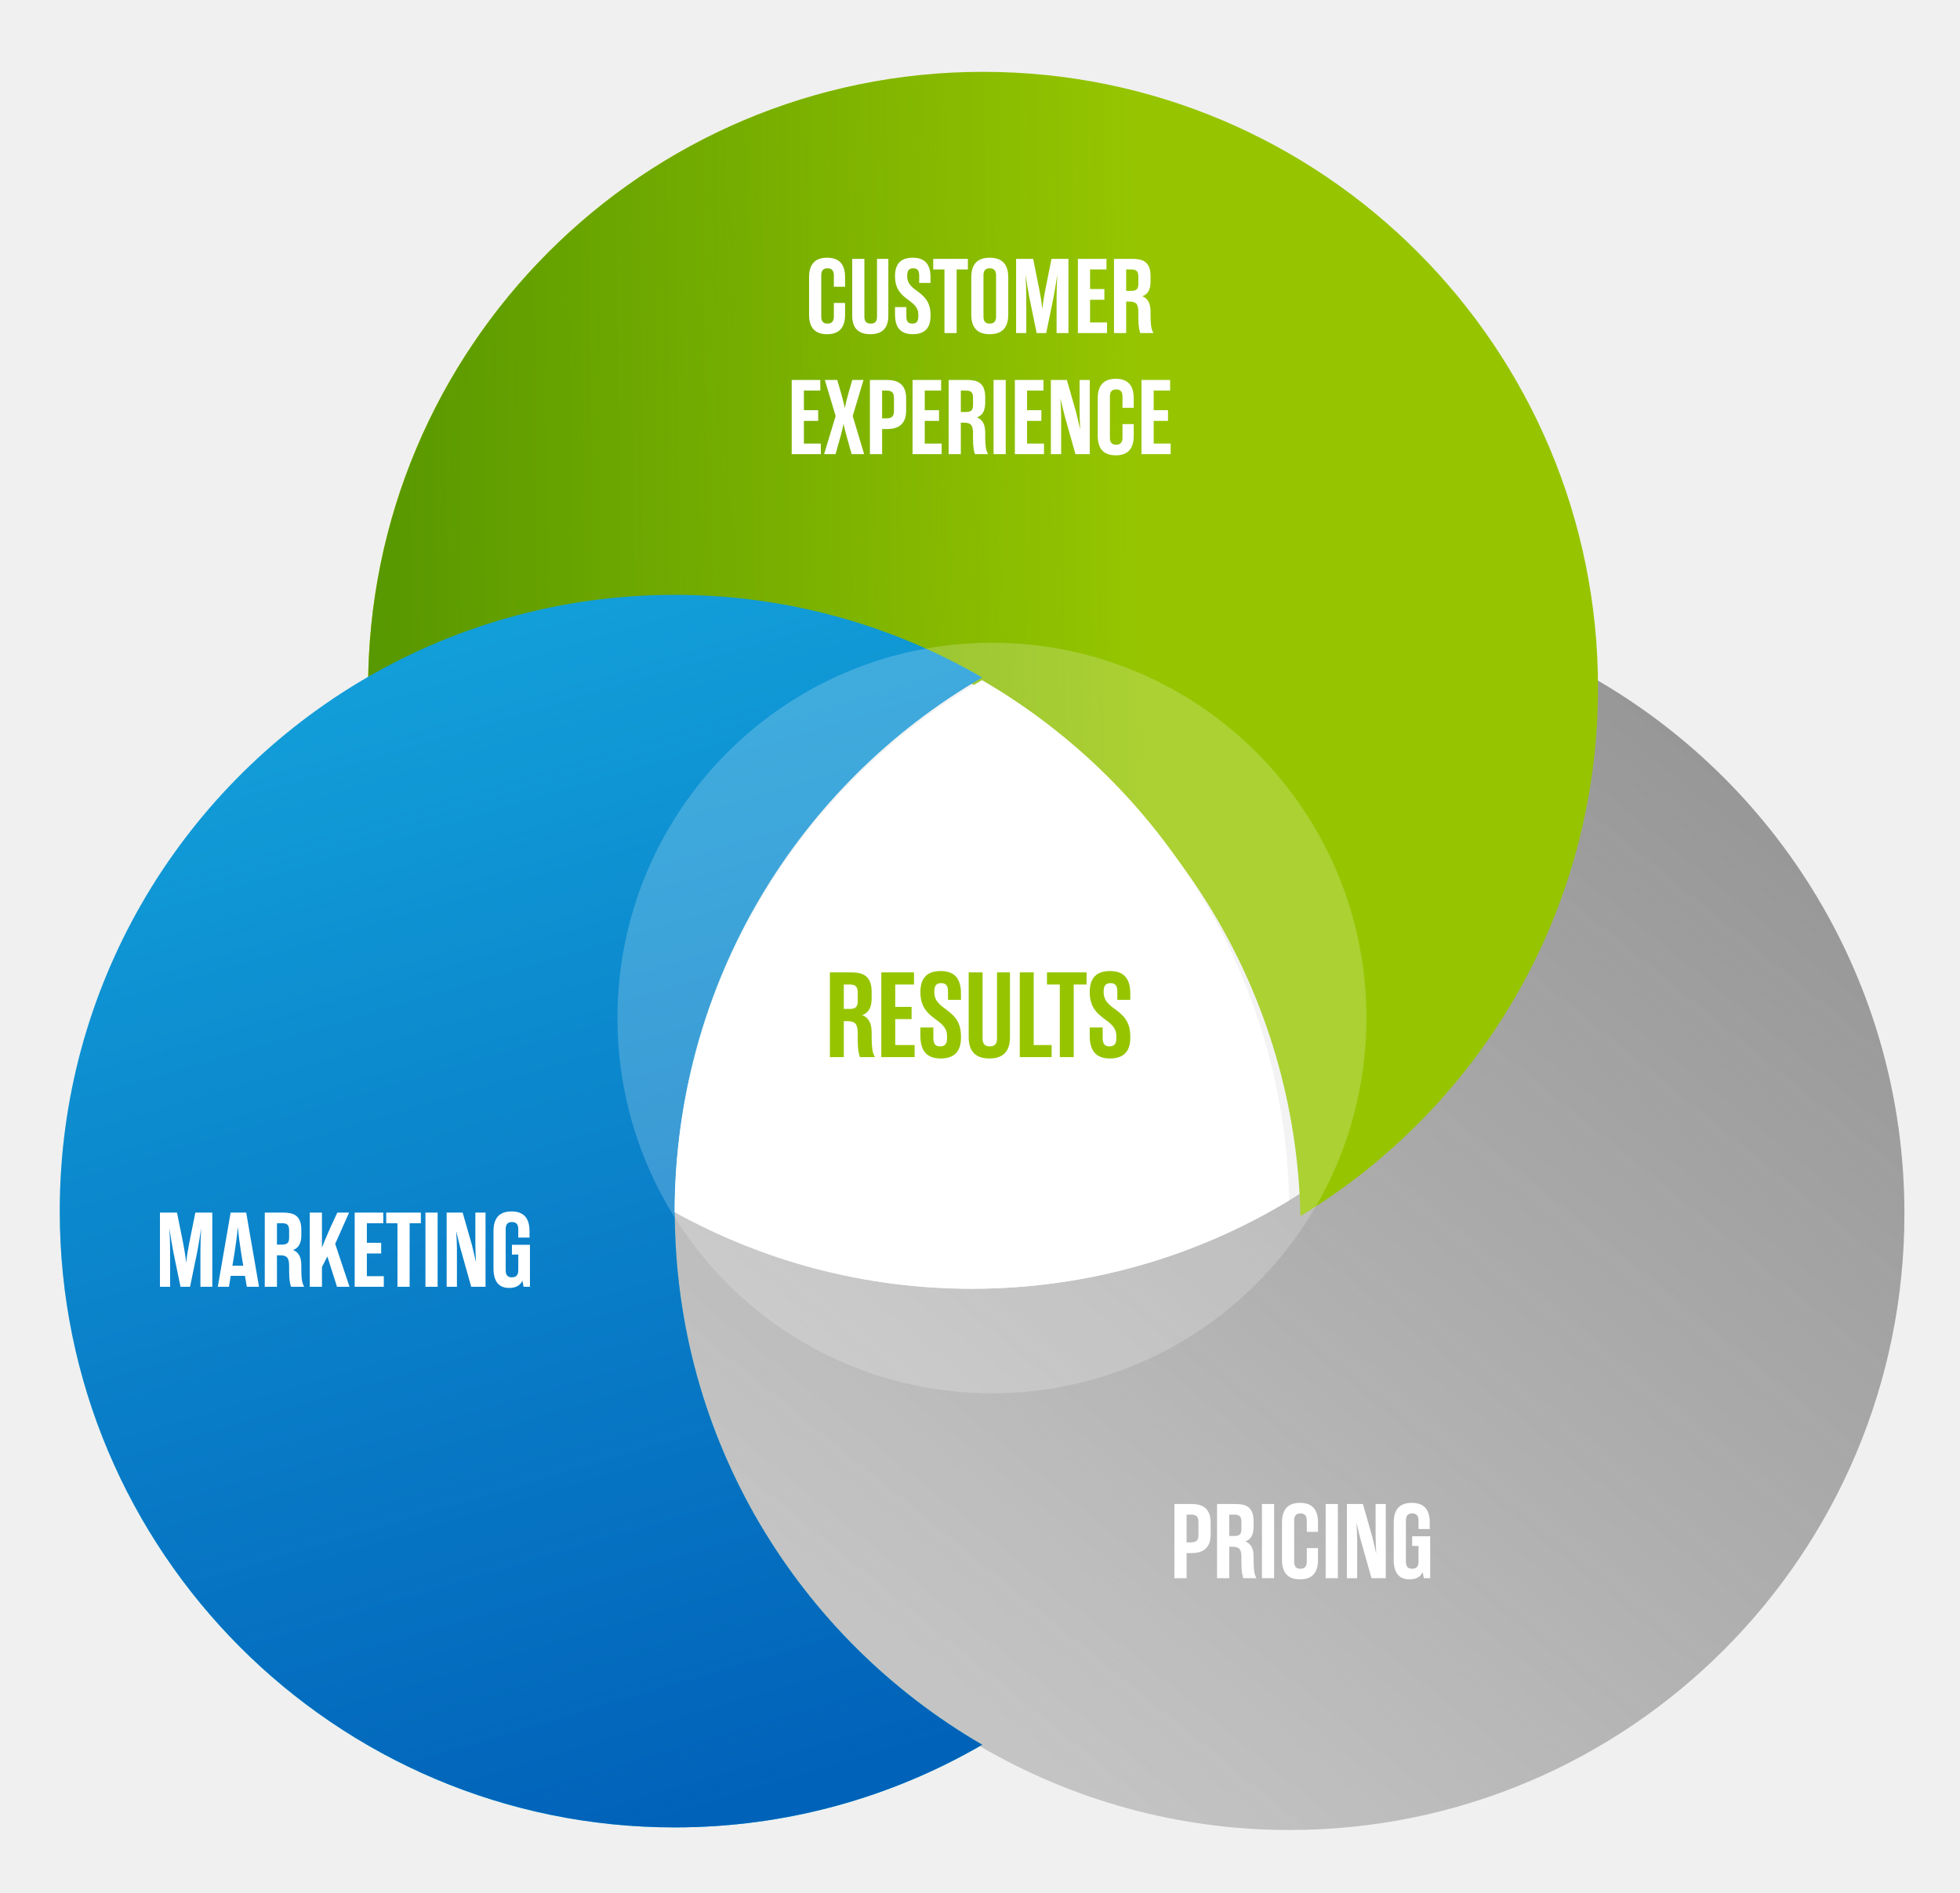
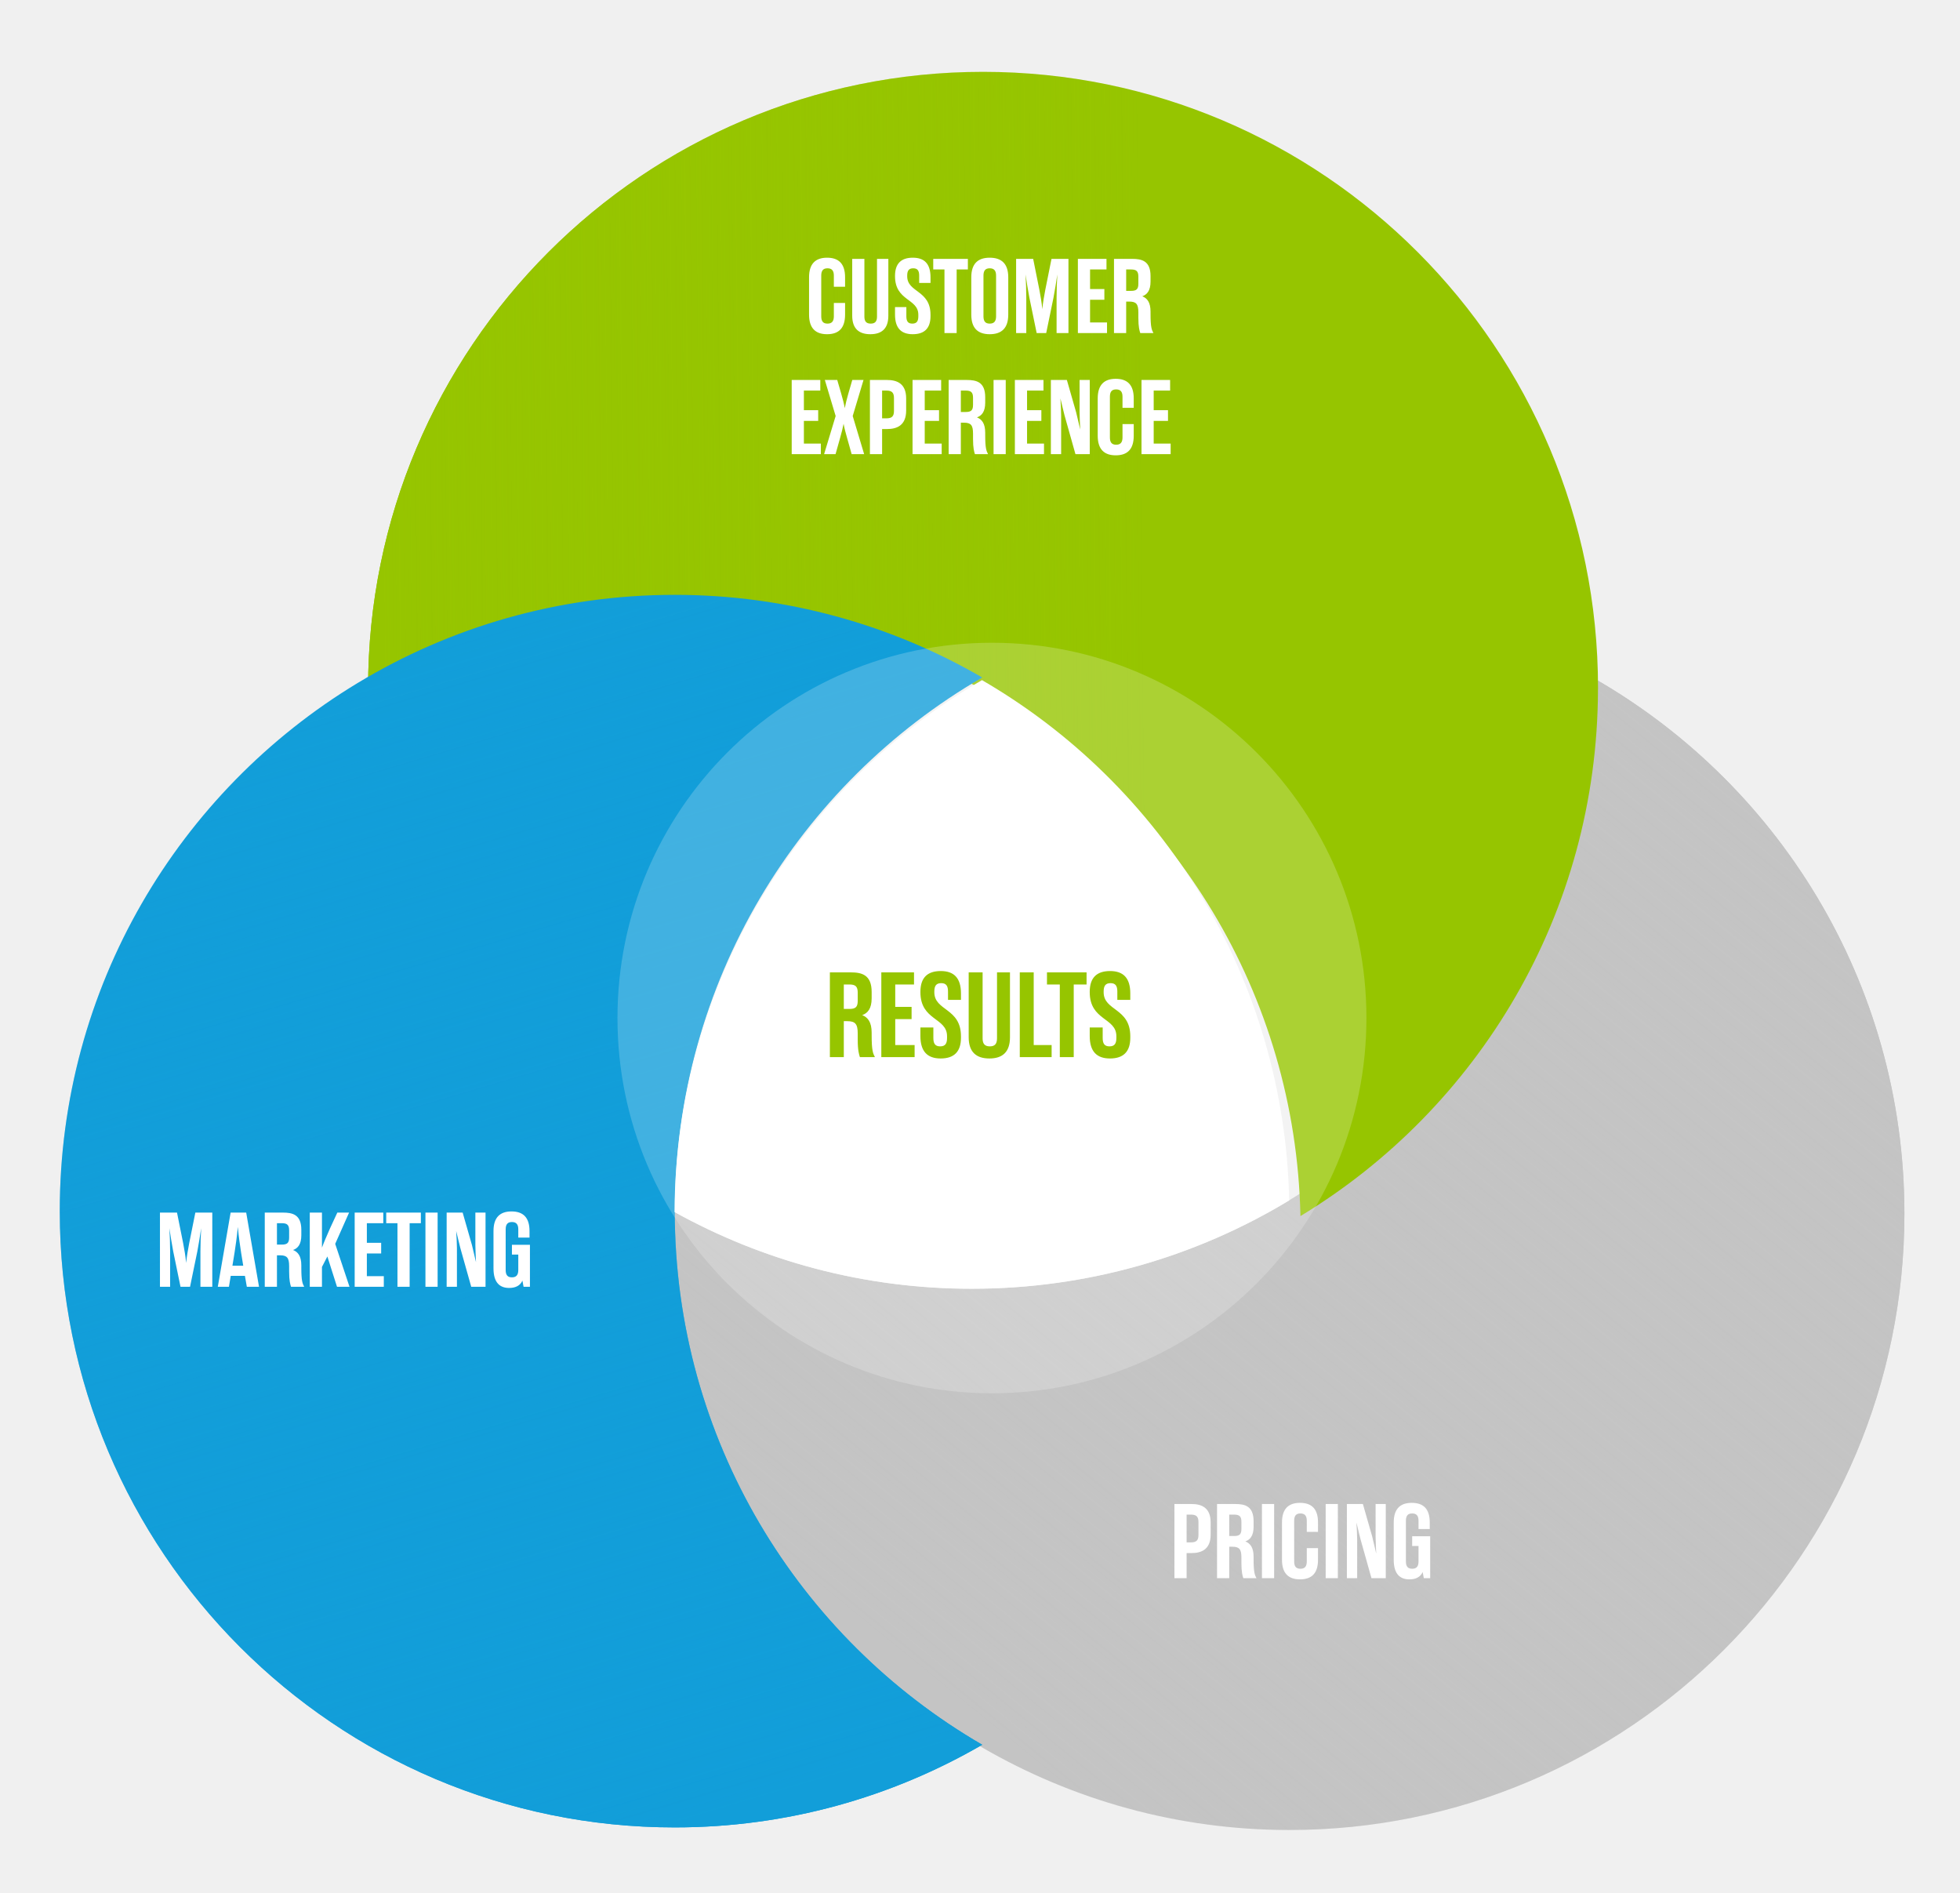
- <svg xmlns="http://www.w3.org/2000/svg" viewBox="0 0 518 500" fill="none">
-   <path d="M419.334 178.145C419.179 237.132 387.71 288.751 340.703 317.181C316.208 332.001 287.509 340.525 256.813 340.525C228.324 340.525 201.552 333.157 178.266 320.252C178.266 320.407 178.252 320.548 178.252 320.703C178.252 380.972 210.945 433.549 259.512 461.697C283.431 475.56 311.16 483.533 340.773 483.533C430.54 483.533 503.308 410.627 503.308 320.689C503.322 259.335 469.406 205.899 419.334 178.145Z" fill="#C4C4C4" />
-   <g style="mix-blend-mode:multiply">
-     <path d="M419.334 178.145C419.179 237.132 387.71 288.751 340.703 317.181C316.208 332.001 287.509 340.525 256.813 340.525C228.324 340.525 201.552 333.157 178.266 320.252C178.266 320.407 178.252 320.548 178.252 320.703C178.252 380.972 210.945 433.549 259.512 461.697C283.431 475.56 311.16 483.533 340.773 483.533C430.54 483.533 503.308 410.627 503.308 320.689C503.322 259.335 469.406 205.899 419.334 178.145Z" fill="url(#paint0_linear)" />
+ <svg xmlns="http://www.w3.org/2000/svg" fill="none" viewBox="0 0 518 500">
+   <linearGradient id="a" gradientUnits="userSpaceOnUse" x1="428.508" x2="225.899" y1="178.27" y2="426.837">
+     <stop offset="0" stop-color="#c4c4c4" />
+     <stop offset="1" stop-color="#c4c4c4" stop-opacity="0" />
+   </linearGradient>
+   <linearGradient id="b" gradientUnits="userSpaceOnUse" x1="259.808" x2="259.808" y1="18.987" y2="321.319">
+     <stop offset=".021" stop-color="#96c500" />
+     <stop offset="1" stop-color="#96c500" />
+   </linearGradient>
+   <linearGradient id="c" gradientUnits="userSpaceOnUse" x1="96.862" x2="302.167" y1="152.954" y2="150.852">
+     <stop offset=".021" stop-color="#96c500" />
+     <stop offset="1" stop-color="#96c500" stop-opacity="0" />
+   </linearGradient>
+   <linearGradient id="d" gradientUnits="userSpaceOnUse" x1="252.683" x2="162.877" y1="459.916" y2="157.266">
+     <stop offset="0" stop-color="#129ed9" />
+     <stop offset="1" stop-color="#129ed9" stop-opacity="0" />
+   </linearGradient>
+   <path d="m419.334 178.145c-.155 58.987-31.624 110.606-78.631 139.036-24.495 14.82-53.194 23.344-83.89 23.344-28.489 0-55.261-7.368-78.547-20.273 0 .155-.014.296-.014.451 0 60.269 32.693 112.846 81.26 140.994 23.919 13.863 51.648 21.836 81.261 21.836 89.767 0 162.535-72.906 162.535-162.844.014-61.354-33.902-114.79-83.974-142.544z" fill="#c4c4c4" />
+   <path d="m419.334 178.145c-.155 58.987-31.624 110.606-78.631 139.036-24.495 14.82-53.194 23.344-83.89 23.344-28.489 0-55.261-7.368-78.547-20.273 0 .155-.014.296-.014.451 0 60.269 32.693 112.846 81.26 140.994 23.919 13.863 51.648 21.836 81.261 21.836 89.767 0 162.535-72.906 162.535-162.844.014-61.354-33.902-114.79-83.974-142.544z" fill="url(#a)" />
+   <path d="m259.815 18.987c-89.767 0-162.535 72.906-162.535 162.845 0 1.184.07 2.353.084 3.522 24.494-14.821 53.194-23.344 83.89-23.344 29.613 0 57.356 7.974 81.26 21.837 47.612 27.613 79.925 78.696 81.176 137.472 47.007-28.444 78.476-80.049 78.631-139.036 0-.155.014-.296.014-.451.014-89.939-72.753-162.845-162.521-162.845z" fill="url(#b)" />
+   <path d="m259.815 18.987c-89.767 0-162.535 72.906-162.535 162.845 0 1.184.07 2.353.084 3.522 24.494-14.821 53.194-23.344 83.89-23.344 29.613 0 57.356 7.974 81.26 21.837 47.612 27.613 79.925 78.696 81.176 137.472 47.007-28.444 78.476-80.049 78.631-139.036 0-.155.014-.296.014-.451.014-89.939-72.753-162.845-162.521-162.845z" fill="url(#c)" />
+   <path d="m178.328 320.004c0-.155.014-.296.014-.451.169-60.072 32.805-112.466 81.246-140.543-23.918-13.863-51.647-21.837-81.26-21.837-30.696 0-59.395 8.537-83.89 23.344-47.134 28.514-78.645 80.303-78.645 139.487 0 89.938 72.767 162.845 162.535 162.845 29.613 0 57.356-7.974 81.26-21.837-48.567-28.176-81.26-80.753-81.26-141.008z" fill="#129ed9" />
+   <path d="m178.328 320.004c0-.155.014-.296.014-.451.169-60.072 32.805-112.466 81.246-140.543-23.918-13.863-51.647-21.837-81.26-21.837-30.696 0-59.395 8.537-83.89 23.344-47.134 28.514-78.645 80.302-78.645 139.487 0 89.938 72.767 162.845 162.535 162.845 29.613 0 57.356-7.974 81.26-21.837-48.567-28.176-81.26-80.753-81.26-141.008z" fill="url(#d)" />
+   <g fill="#fff">
+     <path d="m259.527 179.709c-48.442 28.091-81.092 80.471-81.247 140.543 23.286 12.905 50.045 20.273 78.547 20.273 30.696 0 59.395-8.538 83.89-23.344-1.266-58.776-33.579-109.86-81.19-137.472z" />
+     <ellipse cx="262.159" cy="268.987" opacity=".2" rx="98.968" ry="99.156" />
+     <path d="m49.19 333.7c-.14-1.708-.476-3.612-.784-5.208l-1.624-8.092h-4.508v19.6h2.688v-9.352c0-2.128-.084-4.004-.196-6.132.308 2.128.616 3.948 1.008 6.104l1.932 9.38h2.52l1.932-9.38c.392-2.156.7-3.976 1.008-6.104-.112 2.128-.196 4.004-.196 6.132v9.352h3.136v-19.6h-4.48l-1.624 8.092c-.308 1.596-.644 3.5-.812 5.208zm16.045 6.3h3.22l-3.388-19.6h-4.116l-3.388 19.6h2.94l.476-2.884h3.752zm-3.248-9.016c.28-1.792.616-4.06.868-6.804.252 2.744.588 5.012.868 6.804l.56 3.444h-2.856zm11.991.7c1.848 0 2.436.616 2.436 2.856v1.456c0 2.436.308 3.416.504 4.004h3.472c-.448-.868-.756-1.512-.756-5.068v-.588c0-2.464-.896-3.556-2.184-4.06 1.26-.448 2.184-1.484 2.184-3.892v-1.456c0-4.032-2.352-4.536-4.872-4.536h-4.788v19.6h3.22v-8.316zm-.784-2.828v-5.656h1.288c1.428 0 1.932.476 1.932 1.904v1.876c0 1.428-.504 1.876-1.932 1.876zm11.895-8.456h-3.22v19.6h3.22v-5.236l1.428-2.772 2.548 8.008h3.304l-3.78-11.34 3.668-8.26h-3.108l-1.932 4.172c-.924 2.1-1.652 3.78-2.128 5.096zm11.867 10.808h3.78v-2.828h-3.78v-5.18h4.34v-2.8h-7.56v19.6h7.7v-2.8h-4.48zm14.274-10.808h-9.156v2.8h2.968v16.8h3.22v-16.8h2.968zm1.208 19.6h3.22v-19.6h-3.22zm13.194-19.6v8.568c0 1.26.112 3.164.168 4.536-.308-1.372-.728-3.164-1.064-4.508l-2.464-8.596h-4.228v19.6h2.716v-10.192c0-1.26-.112-3.192-.196-4.536.336 1.344.756 3.192 1.092 4.48l2.884 10.248h3.78v-19.6zm11.343 15.176c0 1.288-.504 1.932-1.68 1.932s-1.652-.644-1.652-1.932v-10.752c0-1.288.476-1.932 1.652-1.932s1.68.644 1.68 1.932v2.184h2.968v-1.736c0-3.584-1.68-5.18-4.76-5.18-3.052 0-4.76 1.596-4.76 5.18v9.856c0 3.836 1.708 5.18 4.144 5.18 1.652 0 2.912-.588 3.5-1.932l.308 1.624h1.68v-11.088h-4.76v2.576h1.68z" />
+     <path d="m217.042 83.576v-10.752c0-1.288.476-1.932 1.652-1.932s1.68.644 1.68 1.932v2.94h2.968v-2.492c0-3.584-1.68-5.18-4.76-5.18-3.052 0-4.76 1.596-4.76 5.18v9.856c0 3.584 1.708 5.18 4.76 5.18 3.08 0 4.76-1.596 4.76-5.18v-3.08h-2.968v3.528c0 1.288-.504 1.932-1.68 1.932s-1.652-.644-1.652-1.932zm11.406.084v-15.26h-3.22v15.008c0 3.388 1.736 4.9 4.788 4.9s4.76-1.512 4.76-4.9v-15.008h-2.996v15.26c0 1.26-.504 1.848-1.652 1.848-1.176 0-1.68-.588-1.68-1.848zm11.089-2.52h-2.996v1.988c0 3.556 1.624 5.18 4.676 5.18 3.136 0 4.704-1.596 4.704-4.788v-.336c0-6.608-6.16-5.824-6.16-10.192v-.168c0-1.288.42-1.932 1.596-1.932 1.148 0 1.568.644 1.568 1.932v1.932h2.996v-1.484c0-3.584-1.624-5.18-4.676-5.18-3.136 0-4.704 1.596-4.704 4.816v.056c0 6.636 6.16 5.852 6.16 10.192v.42c0 1.288-.42 1.932-1.596 1.932-1.148 0-1.568-.644-1.568-1.932zm16.26-12.74h-9.156v2.8h2.968v16.8h3.22v-16.8h2.968zm.9 14.728c0 3.584 1.736 5.18 4.872 5.18s4.9-1.596 4.9-5.18v-9.856c0-3.584-1.764-5.18-4.9-5.18s-4.872 1.596-4.872 5.18zm3.22.448v-10.752c0-1.288.476-1.932 1.652-1.932s1.68.644 1.68 1.932v10.752c0 1.288-.504 1.932-1.68 1.932s-1.652-.644-1.652-1.932zm15.543-1.876c-.14-1.708-.476-3.612-.784-5.208l-1.624-8.092h-4.508v19.6h2.688v-9.352c0-2.128-.084-4.004-.196-6.132.308 2.128.616 3.948 1.008 6.104l1.932 9.38h2.52l1.932-9.38c.392-2.156.7-3.976 1.008-6.104-.112 2.128-.196 4.004-.196 6.132v9.352h3.136v-19.6h-4.48l-1.624 8.092c-.308 1.596-.644 3.5-.812 5.208zm12.629-2.492h3.78v-2.828h-3.78v-5.18h4.34v-2.8h-7.56v19.6h7.7v-2.8h-4.48zm10.327.476c1.848 0 2.436.616 2.436 2.856v1.456c0 2.436.308 3.416.504 4.004h3.472c-.448-.868-.756-1.512-.756-5.068v-.588c0-2.464-.896-3.556-2.184-4.06 1.26-.448 2.184-1.484 2.184-3.892v-1.456c0-4.032-2.352-4.536-4.872-4.536h-4.788v19.6h3.22v-8.316zm-.784-2.828v-5.656h1.288c1.428 0 1.932.476 1.932 1.904v1.876c0 1.428-.504 1.876-1.932 1.876zm-85.176 34.352h3.78v-2.828h-3.78v-5.18h4.34v-2.8h-7.56v19.6h7.7v-2.8h-4.48zm8.395-1.288-3.052 10.08h3.024l1.204-4.284c.392-1.372.7-2.604.924-3.752.196 1.148.532 2.38.924 3.752l1.204 4.284h3.304l-3.024-10.08 2.856-9.52h-2.968l-1.064 3.668c-.392 1.372-.7 2.604-.924 3.78-.196-1.176-.532-2.408-.924-3.78l-1.064-3.668h-3.276zm12.277 3.444h1.288c2.52 0 5.068-.868 5.068-4.9v-3.192c0-4.032-2.548-4.872-5.068-4.872h-4.508v19.6h3.22zm1.148-10.164c1.428 0 1.988.532 1.988 1.988v3.388c0 1.428-.56 1.96-1.988 1.96h-1.148v-7.336zm10.117 8.008h3.78v-2.828h-3.78v-5.18h4.34v-2.8h-7.56v19.6h7.7v-2.8h-4.48zm10.327.476c1.848 0 2.436.616 2.436 2.856v1.456c0 2.436.308 3.416.504 4.004h3.472c-.448-.868-.756-1.512-.756-5.068v-.588c0-2.464-.896-3.556-2.184-4.06 1.26-.448 2.184-1.484 2.184-3.892v-1.456c0-4.032-2.352-4.536-4.872-4.536h-4.788v19.6h3.22v-8.316zm-.784-2.828v-5.656h1.288c1.428 0 1.932.476 1.932 1.904v1.876c0 1.428-.504 1.876-1.932 1.876zm8.647 11.144h3.22v-19.6h-3.22zm8.853-8.792h3.78v-2.828h-3.78v-5.18h4.34v-2.8h-7.56v19.6h7.7v-2.8h-4.48zm13.883-10.808v8.568c0 1.26.112 3.164.168 4.536-.308-1.372-.728-3.164-1.064-4.508l-2.464-8.596h-4.228v19.6h2.716v-10.192c0-1.26-.112-3.192-.196-4.536.336 1.344.756 3.192 1.092 4.48l2.884 10.248h3.78v-19.6zm8.012 15.176v-10.752c0-1.288.476-1.932 1.652-1.932s1.68.644 1.68 1.932v2.94h2.968v-2.492c0-3.584-1.68-5.18-4.76-5.18-3.052 0-4.76 1.596-4.76 5.18v9.856c0 3.584 1.708 5.18 4.76 5.18 3.08 0 4.76-1.596 4.76-5.18v-3.08h-2.968v3.528c0 1.288-.504 1.932-1.68 1.932s-1.652-.644-1.652-1.932zm11.574-4.368h3.78v-2.828h-3.78v-5.18h4.34v-2.8h-7.56v19.6h7.7v-2.8h-4.48z" />
+     <path d="m313.602 410.364h1.288c2.52 0 5.068-.868 5.068-4.9v-3.192c0-4.032-2.548-4.872-5.068-4.872h-4.508v19.6h3.22zm1.148-10.164c1.428 0 1.988.532 1.988 1.988v3.388c0 1.428-.56 1.96-1.988 1.96h-1.148v-7.336zm10.902 8.484c1.848 0 2.436.616 2.436 2.856v1.456c0 2.436.308 3.416.504 4.004h3.472c-.448-.868-.756-1.512-.756-5.068v-.588c0-2.464-.896-3.556-2.184-4.06 1.26-.448 2.184-1.484 2.184-3.892v-1.456c0-4.032-2.352-4.536-4.872-4.536h-4.788v19.6h3.22v-8.316zm-.784-2.828v-5.656h1.288c1.428 0 1.932.476 1.932 1.904v1.876c0 1.428-.504 1.876-1.932 1.876zm8.647 11.144h3.22v-19.6h-3.22zm8.517-4.424v-10.752c0-1.288.476-1.932 1.652-1.932s1.68.644 1.68 1.932v2.94h2.968v-2.492c0-3.584-1.68-5.18-4.76-5.18-3.052 0-4.76 1.596-4.76 5.18v9.856c0 3.584 1.708 5.18 4.76 5.18 3.08 0 4.76-1.596 4.76-5.18v-3.08h-2.968v3.528c0 1.288-.504 1.932-1.68 1.932s-1.652-.644-1.652-1.932zm8.326 4.424h3.22v-19.6h-3.22zm13.194-19.6v8.568c0 1.26.112 3.164.168 4.536-.308-1.372-.728-3.164-1.064-4.508l-2.464-8.596h-4.228v19.6h2.716v-10.192c0-1.26-.112-3.192-.196-4.536.336 1.344.756 3.192 1.092 4.48l2.884 10.248h3.78v-19.6zm11.343 15.176c0 1.288-.504 1.932-1.68 1.932s-1.652-.644-1.652-1.932v-10.752c0-1.288.476-1.932 1.652-1.932s1.68.644 1.68 1.932v2.184h2.968v-1.736c0-3.584-1.68-5.18-4.76-5.18-3.052 0-4.76 1.596-4.76 5.18v9.856c0 3.836 1.708 5.18 4.144 5.18 1.652 0 2.912-.588 3.5-1.932l.308 1.624h1.68v-11.088h-4.76v2.576h1.68z" />
  </g>
-   <path d="M259.815 18.987C170.048 18.987 97.28 91.894 97.28 181.832C97.28 183.016 97.351 184.185 97.365 185.354C121.859 170.533 150.559 162.01 181.255 162.01C210.868 162.01 238.611 169.984 262.515 183.847C310.127 211.46 342.44 262.543 343.691 321.319C390.698 292.875 422.167 241.27 422.322 182.283C422.322 182.128 422.336 181.987 422.336 181.832C422.35 91.894 349.583 18.987 259.815 18.987Z" fill="url(#paint1_linear)" />
-   <g style="mix-blend-mode:multiply">
-     <path d="M259.815 18.987C170.048 18.987 97.28 91.894 97.28 181.832C97.28 183.016 97.351 184.185 97.365 185.354C121.859 170.533 150.559 162.01 181.255 162.01C210.868 162.01 238.611 169.984 262.515 183.847C310.127 211.46 342.44 262.543 343.691 321.319C390.698 292.875 422.167 241.27 422.322 182.283C422.322 182.128 422.336 181.987 422.336 181.832C422.35 91.894 349.583 18.987 259.815 18.987Z" fill="url(#paint2_linear)" />
-   </g>
-   <path d="M178.328 320.004C178.328 319.849 178.342 319.708 178.342 319.553C178.511 259.481 211.147 207.087 259.588 179.01C235.67 165.147 207.941 157.173 178.328 157.173C147.632 157.173 118.933 165.71 94.438 180.517C47.304 209.031 15.793 260.82 15.793 320.004C15.793 409.942 88.56 482.849 178.328 482.849C207.941 482.849 235.684 474.875 259.588 461.012C211.021 432.836 178.328 380.259 178.328 320.004Z" fill="#129ED9" />
-   <g style="mix-blend-mode:multiply">
-     <path d="M178.328 320.004C178.328 319.849 178.342 319.708 178.342 319.553C178.511 259.481 211.147 207.087 259.588 179.01C235.67 165.147 207.941 157.173 178.328 157.173C147.632 157.173 118.933 165.71 94.438 180.517C47.304 209.031 15.793 260.819 15.793 320.004C15.793 409.942 88.56 482.849 178.328 482.849C207.941 482.849 235.684 474.875 259.588 461.012C211.021 432.836 178.328 380.259 178.328 320.004Z" fill="url(#paint3_linear)" />
-   </g>
-   <path d="M259.527 179.709C211.085 207.8 178.435 260.18 178.28 320.252C201.566 333.157 228.325 340.525 256.827 340.525C287.523 340.525 316.222 331.987 340.717 317.181C339.451 258.405 307.138 207.321 259.527 179.709Z" fill="white" />
-   <ellipse opacity="0.2" cx="262.159" cy="268.987" rx="98.968" ry="99.156" fill="white" />
-   <path d="M49.19 333.7C49.05 331.992 48.714 330.088 48.406 328.492L46.782 320.4H42.274V340H44.962V330.648C44.962 328.52 44.878 326.644 44.766 324.516C45.074 326.644 45.382 328.464 45.774 330.62L47.706 340H50.226L52.158 330.62C52.55 328.464 52.858 326.644 53.166 324.516C53.054 326.644 52.97 328.52 52.97 330.648V340H56.106V320.4H51.626L50.002 328.492C49.694 330.088 49.358 331.992 49.19 333.7ZM65.235 340H68.455L65.067 320.4H60.951L57.563 340H60.503L60.979 337.116H64.731L65.235 340ZM61.987 330.984C62.267 329.192 62.603 326.924 62.855 324.18C63.107 326.924 63.443 329.192 63.723 330.984L64.283 334.428H61.427L61.987 330.984ZM73.978 331.684C75.826 331.684 76.414 332.3 76.414 334.54V335.996C76.414 338.432 76.722 339.412 76.918 340H80.39C79.942 339.132 79.634 338.488 79.634 334.932V334.344C79.634 331.88 78.738 330.788 77.45 330.284C78.71 329.836 79.634 328.8 79.634 326.392V324.936C79.634 320.904 77.282 320.4 74.762 320.4H69.974V340H73.194V331.684H73.978ZM73.194 328.856V323.2H74.482C75.91 323.2 76.414 323.676 76.414 325.104V326.98C76.414 328.408 75.91 328.856 74.482 328.856H73.194ZM85.089 320.4H81.869V340H85.089V334.764L86.517 331.992L89.065 340H92.369L88.589 328.66L92.257 320.4H89.149L87.217 324.572C86.293 326.672 85.565 328.352 85.089 329.668V320.4ZM96.956 331.208H100.736V328.38H96.956V323.2H101.296V320.4H93.736V340H101.436V337.2H96.956V331.208ZM111.23 320.4H102.074V323.2H105.042V340H108.262V323.2H111.23V320.4ZM112.438 340H115.658V320.4H112.438V340ZM125.632 320.4V328.968C125.632 330.228 125.744 332.132 125.8 333.504C125.492 332.132 125.072 330.34 124.736 328.996L122.272 320.4H118.044V340H120.76V329.808C120.76 328.548 120.648 326.616 120.564 325.272C120.9 326.616 121.32 328.464 121.656 329.752L124.54 340H128.32V320.4H125.632ZM136.975 335.576C136.975 336.864 136.471 337.508 135.295 337.508C134.119 337.508 133.643 336.864 133.643 335.576V324.824C133.643 323.536 134.119 322.892 135.295 322.892C136.471 322.892 136.975 323.536 136.975 324.824V327.008H139.943V325.272C139.943 321.688 138.263 320.092 135.183 320.092C132.131 320.092 130.423 321.688 130.423 325.272V335.128C130.423 338.964 132.131 340.308 134.567 340.308C136.219 340.308 137.479 339.72 138.067 338.376L138.375 340H140.055V328.912H135.295V331.488H136.975V335.576Z" fill="white" />
-   <path d="M217.042 83.576V72.824C217.042 71.536 217.518 70.892 218.694 70.892C219.87 70.892 220.374 71.536 220.374 72.824V75.764H223.342V73.272C223.342 69.688 221.662 68.092 218.582 68.092C215.53 68.092 213.822 69.688 213.822 73.272V83.128C213.822 86.712 215.53 88.308 218.582 88.308C221.662 88.308 223.342 86.712 223.342 83.128V80.048H220.374V83.576C220.374 84.864 219.87 85.508 218.694 85.508C217.518 85.508 217.042 84.864 217.042 83.576ZM228.448 83.66V68.4H225.228V83.408C225.228 86.796 226.964 88.308 230.016 88.308C233.068 88.308 234.776 86.796 234.776 83.408V68.4H231.78V83.66C231.78 84.92 231.276 85.508 230.128 85.508C228.952 85.508 228.448 84.92 228.448 83.66ZM239.537 81.14H236.541V83.128C236.541 86.684 238.165 88.308 241.217 88.308C244.353 88.308 245.921 86.712 245.921 83.52V83.184C245.921 76.576 239.761 77.36 239.761 72.992V72.824C239.761 71.536 240.181 70.892 241.357 70.892C242.505 70.892 242.925 71.536 242.925 72.824V74.756H245.921V73.272C245.921 69.688 244.297 68.092 241.245 68.092C238.109 68.092 236.541 69.688 236.541 72.908V72.964C236.541 79.6 242.701 78.816 242.701 83.156V83.576C242.701 84.864 242.281 85.508 241.105 85.508C239.957 85.508 239.537 84.864 239.537 83.576V81.14ZM255.797 68.4H246.641V71.2H249.609V88H252.829V71.2H255.797V68.4ZM256.697 83.128C256.697 86.712 258.433 88.308 261.569 88.308C264.705 88.308 266.469 86.712 266.469 83.128V73.272C266.469 69.688 264.705 68.092 261.569 68.092C258.433 68.092 256.697 69.688 256.697 73.272V83.128ZM259.917 83.576V72.824C259.917 71.536 260.393 70.892 261.569 70.892C262.745 70.892 263.249 71.536 263.249 72.824V83.576C263.249 84.864 262.745 85.508 261.569 85.508C260.393 85.508 259.917 84.864 259.917 83.576ZM275.46 81.7C275.32 79.992 274.984 78.088 274.676 76.492L273.052 68.4H268.544V88H271.232V78.648C271.232 76.52 271.148 74.644 271.036 72.516C271.344 74.644 271.652 76.464 272.044 78.62L273.976 88H276.496L278.428 78.62C278.82 76.464 279.128 74.644 279.436 72.516C279.324 74.644 279.24 76.52 279.24 78.648V88H282.376V68.4H277.896L276.272 76.492C275.964 78.088 275.628 79.992 275.46 81.7ZM288.089 79.208H291.869V76.38H288.089V71.2H292.429V68.4H284.869V88H292.569V85.2H288.089V79.208ZM298.416 79.684C300.264 79.684 300.852 80.3 300.852 82.54V83.996C300.852 86.432 301.16 87.412 301.356 88H304.828C304.38 87.132 304.072 86.488 304.072 82.932V82.344C304.072 79.88 303.176 78.788 301.888 78.284C303.148 77.836 304.072 76.8 304.072 74.392V72.936C304.072 68.904 301.72 68.4 299.2 68.4H294.412V88H297.632V79.684H298.416ZM297.632 76.856V71.2H298.92C300.348 71.2 300.852 71.676 300.852 73.104V74.98C300.852 76.408 300.348 76.856 298.92 76.856H297.632ZM212.456 111.208H216.236V108.38H212.456V103.2H216.796V100.4H209.236V120H216.936V117.2H212.456V111.208ZM220.851 109.92L217.799 120H220.823L222.027 115.716C222.419 114.344 222.727 113.112 222.951 111.964C223.147 113.112 223.483 114.344 223.875 115.716L225.079 120H228.383L225.359 109.92L228.215 100.4H225.247L224.183 104.068C223.791 105.44 223.483 106.672 223.259 107.848C223.063 106.672 222.727 105.44 222.335 104.068L221.271 100.4H217.995L220.851 109.92ZM233.128 113.364H234.416C236.936 113.364 239.484 112.496 239.484 108.464V105.272C239.484 101.24 236.936 100.4 234.416 100.4H229.908V120H233.128V113.364ZM234.276 103.2C235.704 103.2 236.264 103.732 236.264 105.188V108.576C236.264 110.004 235.704 110.536 234.276 110.536H233.128V103.2H234.276ZM244.393 111.208H248.173V108.38H244.393V103.2H248.733V100.4H241.173V120H248.873V117.2H244.393V111.208ZM254.72 111.684C256.568 111.684 257.156 112.3 257.156 114.54V115.996C257.156 118.432 257.464 119.412 257.66 120H261.132C260.684 119.132 260.376 118.488 260.376 114.932V114.344C260.376 111.88 259.48 110.788 258.192 110.284C259.452 109.836 260.376 108.8 260.376 106.392V104.936C260.376 100.904 258.024 100.4 255.504 100.4H250.716V120H253.936V111.684H254.72ZM253.936 108.856V103.2H255.224C256.652 103.2 257.156 103.676 257.156 105.104V106.98C257.156 108.408 256.652 108.856 255.224 108.856H253.936ZM262.583 120H265.803V100.4H262.583V120ZM271.436 111.208H275.216V108.38H271.436V103.2H275.776V100.4H268.216V120H275.916V117.2H271.436V111.208ZM285.319 100.4V108.968C285.319 110.228 285.431 112.132 285.487 113.504C285.179 112.132 284.759 110.34 284.423 108.996L281.959 100.4H277.731V120H280.447V109.808C280.447 108.548 280.335 106.616 280.251 105.272C280.587 106.616 281.007 108.464 281.343 109.752L284.227 120H288.007V100.4H285.319ZM293.331 115.576V104.824C293.331 103.536 293.807 102.892 294.983 102.892C296.159 102.892 296.663 103.536 296.663 104.824V107.764H299.631V105.272C299.631 101.688 297.951 100.092 294.871 100.092C291.819 100.092 290.111 101.688 290.111 105.272V115.128C290.111 118.712 291.819 120.308 294.871 120.308C297.951 120.308 299.631 118.712 299.631 115.128V112.048H296.663V115.576C296.663 116.864 296.159 117.508 294.983 117.508C293.807 117.508 293.331 116.864 293.331 115.576ZM304.905 111.208H308.685V108.38H304.905V103.2H309.245V100.4H301.685V120H309.385V117.2H304.905V111.208Z" fill="white" />
-   <path d="M313.602 410.364H314.89C317.41 410.364 319.958 409.496 319.958 405.464V402.272C319.958 398.24 317.41 397.4 314.89 397.4H310.382V417H313.602V410.364ZM314.75 400.2C316.178 400.2 316.738 400.732 316.738 402.188V405.576C316.738 407.004 316.178 407.536 314.75 407.536H313.602V400.2H314.75ZM325.652 408.684C327.5 408.684 328.088 409.3 328.088 411.54V412.996C328.088 415.432 328.396 416.412 328.592 417H332.064C331.616 416.132 331.308 415.488 331.308 411.932V411.344C331.308 408.88 330.412 407.788 329.124 407.284C330.384 406.836 331.308 405.8 331.308 403.392V401.936C331.308 397.904 328.956 397.4 326.436 397.4H321.648V417H324.868V408.684H325.652ZM324.868 405.856V400.2H326.156C327.584 400.2 328.088 400.676 328.088 402.104V403.98C328.088 405.408 327.584 405.856 326.156 405.856H324.868ZM333.515 417H336.735V397.4H333.515V417ZM342.032 412.576V401.824C342.032 400.536 342.508 399.892 343.684 399.892C344.86 399.892 345.364 400.536 345.364 401.824V404.764H348.332V402.272C348.332 398.688 346.652 397.092 343.572 397.092C340.52 397.092 338.812 398.688 338.812 402.272V412.128C338.812 415.712 340.52 417.308 343.572 417.308C346.652 417.308 348.332 415.712 348.332 412.128V409.048H345.364V412.576C345.364 413.864 344.86 414.508 343.684 414.508C342.508 414.508 342.032 413.864 342.032 412.576ZM350.358 417H353.578V397.4H350.358V417ZM363.552 397.4V405.968C363.552 407.228 363.664 409.132 363.72 410.504C363.412 409.132 362.992 407.34 362.656 405.996L360.192 397.4H355.964V417H358.68V406.808C358.68 405.548 358.568 403.616 358.484 402.272C358.82 403.616 359.24 405.464 359.576 406.752L362.46 417H366.24V397.4H363.552ZM374.895 412.576C374.895 413.864 374.391 414.508 373.215 414.508C372.039 414.508 371.563 413.864 371.563 412.576V401.824C371.563 400.536 372.039 399.892 373.215 399.892C374.391 399.892 374.895 400.536 374.895 401.824V404.008H377.863V402.272C377.863 398.688 376.183 397.092 373.103 397.092C370.051 397.092 368.343 398.688 368.343 402.272V412.128C368.343 415.964 370.051 417.308 372.487 417.308C374.139 417.308 375.399 416.72 375.987 415.376L376.295 417H377.975V405.912H373.215V408.488H374.895V412.576Z" fill="white" />
-   <path d="M223.902 269.822C226.014 269.822 226.686 270.526 226.686 273.086V274.75C226.686 277.534 227.038 278.654 227.262 279.326H231.23C230.718 278.334 230.366 277.598 230.366 273.534V272.862C230.366 270.046 229.342 268.798 227.87 268.222C229.31 267.71 230.366 266.526 230.366 263.774V262.11C230.366 257.502 227.678 256.926 224.798 256.926H219.326V279.326H223.006V269.822H223.902ZM223.006 266.59V260.126H224.478C226.11 260.126 226.686 260.67 226.686 262.302V264.446C226.686 266.078 226.11 266.59 224.478 266.59H223.006ZM236.6 269.278H240.92V266.046H236.6V260.126H241.56V256.926H232.92V279.326H241.72V276.126H236.6V269.278ZM246.674 271.486H243.25V273.758C243.25 277.822 245.106 279.678 248.594 279.678C252.178 279.678 253.97 277.854 253.97 274.206V273.822C253.97 266.27 246.93 267.166 246.93 262.174V261.982C246.93 260.51 247.41 259.774 248.754 259.774C250.066 259.774 250.546 260.51 250.546 261.982V264.19H253.97V262.494C253.97 258.398 252.114 256.574 248.626 256.574C245.042 256.574 243.25 258.398 243.25 262.078V262.142C243.25 269.726 250.29 268.83 250.29 273.79V274.27C250.29 275.742 249.81 276.478 248.466 276.478C247.154 276.478 246.674 275.742 246.674 274.27V271.486ZM259.689 274.366V256.926H256.009V274.078C256.009 277.95 257.993 279.678 261.481 279.678C264.969 279.678 266.921 277.95 266.921 274.078V256.926H263.497V274.366C263.497 275.806 262.921 276.478 261.609 276.478C260.265 276.478 259.689 275.806 259.689 274.366ZM269.514 279.326H277.93V276.126H273.194V256.926H269.514V279.326ZM287.164 256.926H276.7V260.126H280.092V279.326H283.772V260.126H287.164V256.926ZM291.424 271.486H288V273.758C288 277.822 289.856 279.678 293.344 279.678C296.928 279.678 298.72 277.854 298.72 274.206V273.822C298.72 266.27 291.68 267.166 291.68 262.174V261.982C291.68 260.51 292.16 259.774 293.504 259.774C294.816 259.774 295.296 260.51 295.296 261.982V264.19H298.72V262.494C298.72 258.398 296.864 256.574 293.376 256.574C289.792 256.574 288 258.398 288 262.078V262.142C288 269.726 295.04 268.83 295.04 273.79V274.27C295.04 275.742 294.56 276.478 293.216 276.478C291.904 276.478 291.424 275.742 291.424 274.27V271.486Z" fill="#96C500" />
-   <defs>
-     <linearGradient id="paint0_linear" x1="428.508" y1="178.27" x2="225.899" y2="426.837" gradientUnits="userSpaceOnUse">
-       <stop stop-color="#C4C4C4" />
-       <stop offset="1" stop-color="#C4C4C4" stop-opacity="0" />
-     </linearGradient>
-     <linearGradient id="paint1_linear" x1="259.808" y1="18.987" x2="259.808" y2="321.319" gradientUnits="userSpaceOnUse">
-       <stop offset="0.021" stop-color="#96C500" />
-       <stop offset="1" stop-color="#96C500" />
-     </linearGradient>
-     <linearGradient id="paint2_linear" x1="96.862" y1="152.954" x2="302.167" y2="150.852" gradientUnits="userSpaceOnUse">
-       <stop offset="0.021" stop-color="#96C500" />
-       <stop offset="1" stop-color="#96C500" stop-opacity="0" />
-     </linearGradient>
-     <linearGradient id="paint3_linear" x1="252.683" y1="459.916" x2="162.877" y2="157.266" gradientUnits="userSpaceOnUse">
-       <stop stop-color="#129ED9" />
-       <stop offset="1" stop-color="#129ED9" stop-opacity="0" />
-     </linearGradient>
-   </defs>
+   <path d="m223.902 269.822c2.112 0 2.784.704 2.784 3.264v1.664c0 2.784.352 3.904.576 4.576h3.968c-.512-.992-.864-1.728-.864-5.792v-.672c0-2.816-1.024-4.064-2.496-4.64 1.44-.512 2.496-1.696 2.496-4.448v-1.664c0-4.608-2.688-5.184-5.568-5.184h-5.472v22.4h3.68v-9.504zm-.896-3.232v-6.464h1.472c1.632 0 2.208.544 2.208 2.176v2.144c0 1.632-.576 2.144-2.208 2.144zm13.594 2.688h4.32v-3.232h-4.32v-5.92h4.96v-3.2h-8.64v22.4h8.8v-3.2h-5.12zm10.074 2.208h-3.424v2.272c0 4.064 1.856 5.92 5.344 5.92 3.584 0 5.376-1.824 5.376-5.472v-.384c0-7.552-7.04-6.656-7.04-11.648v-.192c0-1.472.48-2.208 1.824-2.208 1.312 0 1.792.736 1.792 2.208v2.208h3.424v-1.696c0-4.096-1.856-5.92-5.344-5.92-3.584 0-5.376 1.824-5.376 5.504v.064c0 7.584 7.04 6.688 7.04 11.648v.48c0 1.472-.48 2.208-1.824 2.208-1.312 0-1.792-.736-1.792-2.208zm13.015 2.88v-17.44h-3.68v17.152c0 3.872 1.984 5.6 5.472 5.6s5.44-1.728 5.44-5.6v-17.152h-3.424v17.44c0 1.44-.576 2.112-1.888 2.112-1.344 0-1.92-.672-1.92-2.112zm9.825 4.96h8.416v-3.2h-4.736v-19.2h-3.68zm17.65-22.4h-10.464v3.2h3.392v19.2h3.68v-19.2h3.392zm4.26 14.56h-3.424v2.272c0 4.064 1.856 5.92 5.344 5.92 3.584 0 5.376-1.824 5.376-5.472v-.384c0-7.552-7.04-6.656-7.04-11.648v-.192c0-1.472.48-2.208 1.824-2.208 1.312 0 1.792.736 1.792 2.208v2.208h3.424v-1.696c0-4.096-1.856-5.92-5.344-5.92-3.584 0-5.376 1.824-5.376 5.504v.064c0 7.584 7.04 6.688 7.04 11.648v.48c0 1.472-.48 2.208-1.824 2.208-1.312 0-1.792-.736-1.792-2.208z" fill="#96c500" />
</svg>
